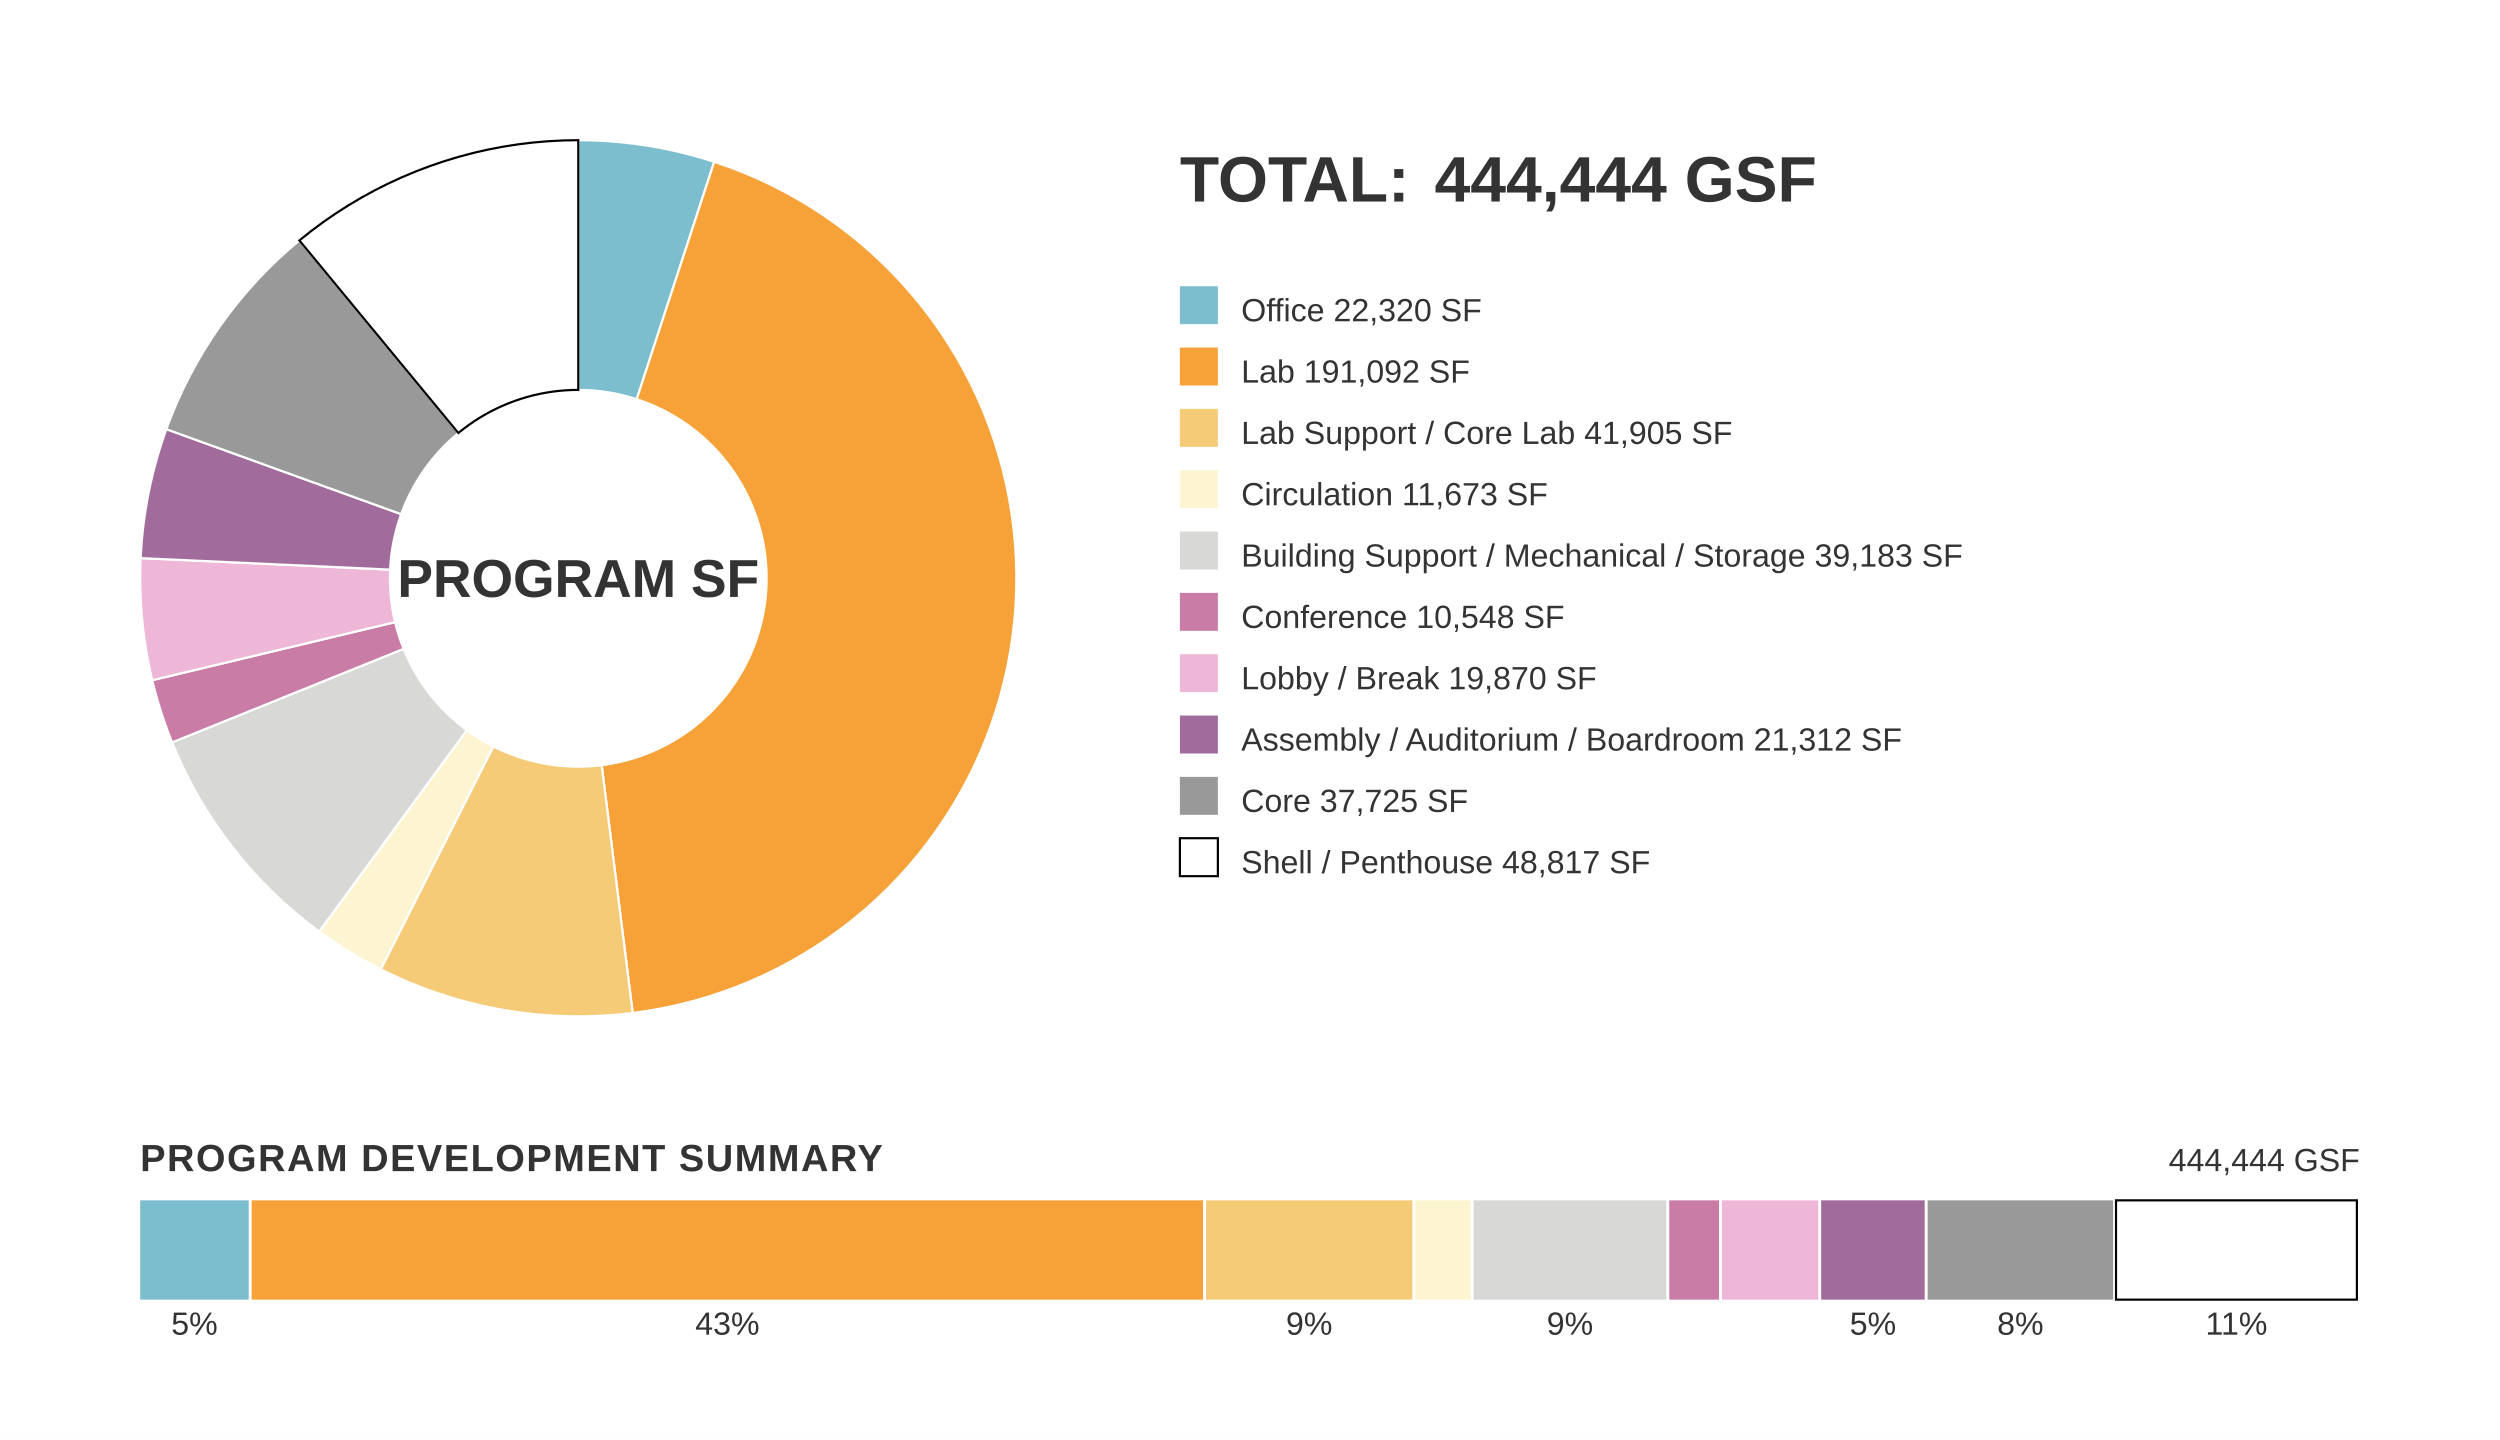
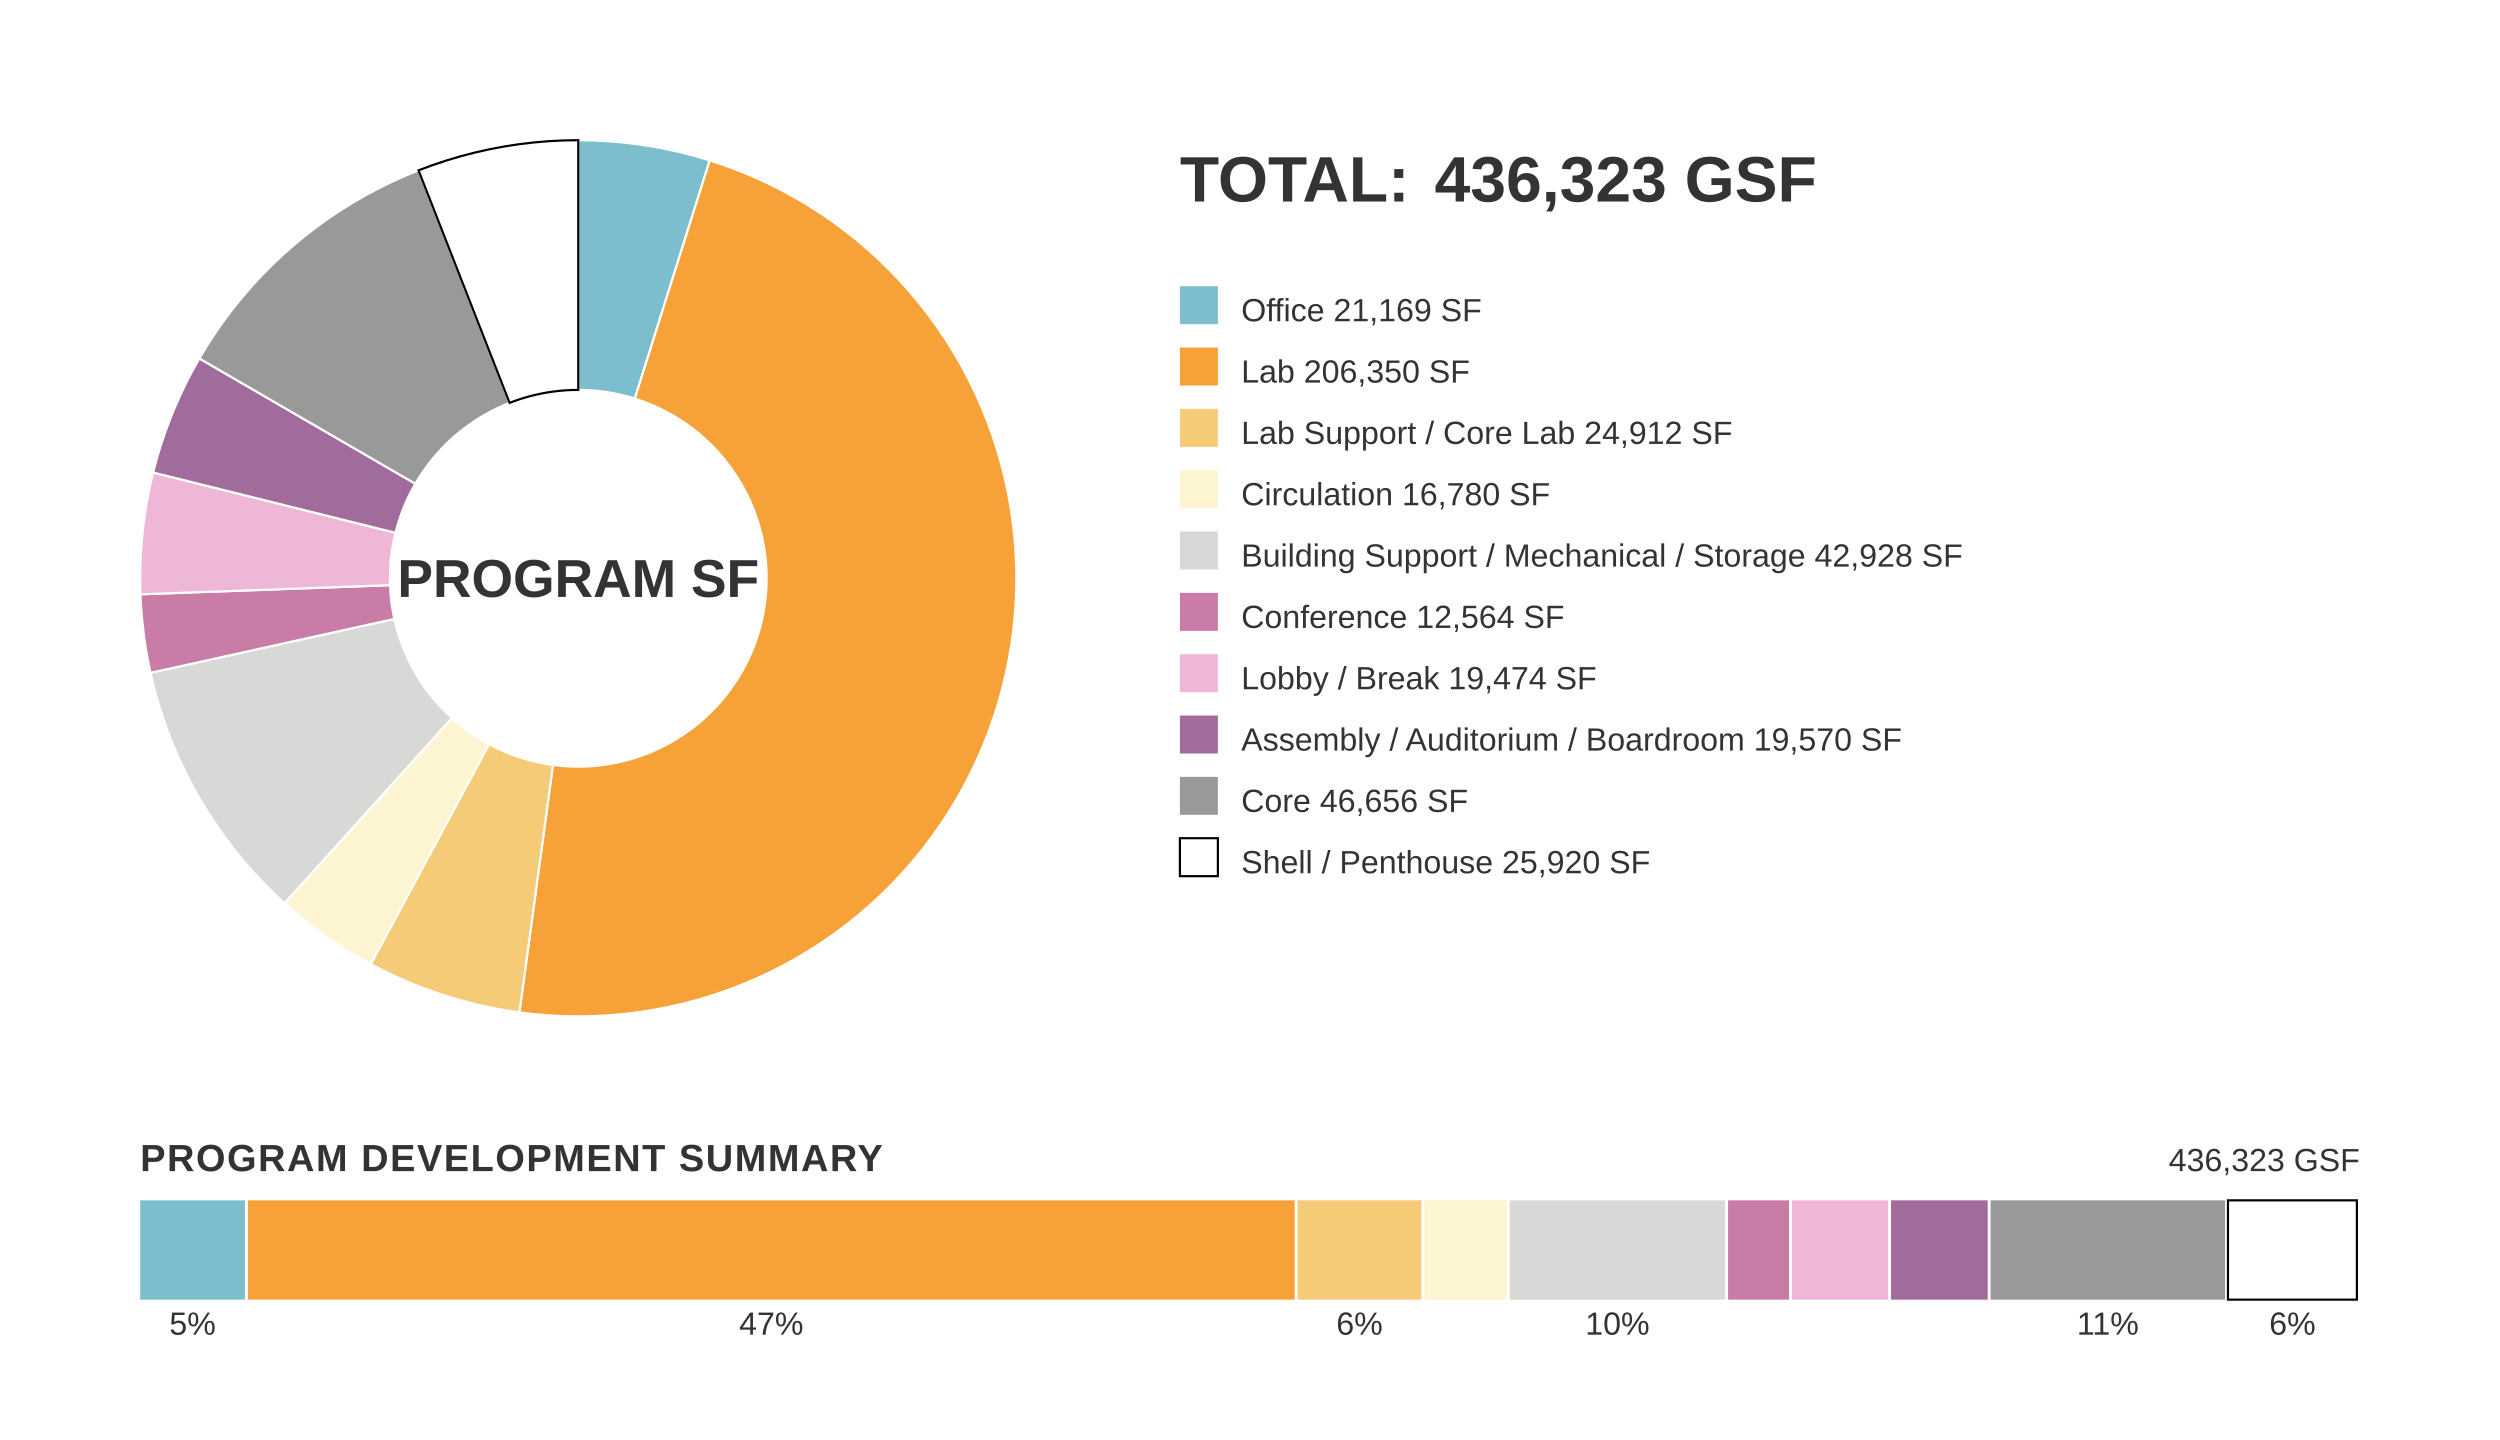
<svg xmlns="http://www.w3.org/2000/svg" width="856" height="493" viewBox="0 0 856 493">
  <rect width="100%" height="100%" fill="#FFFFFF" />
  <g id="PD_PIE">
-     <path id="PIE_OFFICE" fill="#7CBECD" stroke="#FFFFFF" stroke-width="0.75" fill-rule="evenodd" d="M198,48 L202.732,48.075 L207.46,48.299 L212.178,48.672 L216.883,49.193 L221.568,49.863 L226.23,50.68 L230.864,51.644 L235.465,52.754 L240.029,54.008 L244.551,55.406 L218.017,136.685 L216.072,136.084 L214.11,135.544 L212.131,135.067 L210.139,134.653 L208.134,134.301 L206.12,134.013 L204.097,133.789 L202.068,133.628 L200.035,133.532 L198,133.5 Z" />
-     <path id="PIE_LAB" fill="#F7A238" stroke="#FFFFFF" stroke-width="0.75" fill-rule="evenodd" d="M244.551,55.406 L249.46,57.103 L254.308,58.97 L259.089,61.003 L263.796,63.201 L268.425,65.56 L272.968,68.078 L277.422,70.752 L281.781,73.578 L286.039,76.554 L290.192,79.676 L294.234,82.939 L298.16,86.34 L301.967,89.876 L305.649,93.541 L309.201,97.331 L312.621,101.242 L315.902,105.269 L319.043,109.407 L322.038,113.652 L324.884,117.998 L327.578,122.439 L330.117,126.972 L332.498,131.589 L334.717,136.286 L336.772,141.057 L338.66,145.897 L340.38,150.799 L341.929,155.757 L343.305,160.767 L344.508,165.821 L345.534,170.913 L346.384,176.038 L347.055,181.19 L347.548,186.361 L347.861,191.547 L347.995,196.74 L347.948,201.934 L347.722,207.124 L347.316,212.304 L346.732,217.465 L345.968,222.604 L345.028,227.713 L343.911,232.786 L342.619,237.818 L341.153,242.802 L339.516,247.732 L337.709,252.603 L335.734,257.408 L333.594,262.142 L331.292,266.799 L328.83,271.373 L326.211,275.859 L323.438,280.252 L320.514,284.546 L317.444,288.737 L314.23,292.819 L310.877,296.786 L307.389,300.636 L303.769,304.362 L300.022,307.961 L296.154,311.428 L292.167,314.759 L288.067,317.949 L283.86,320.996 L279.549,323.896 L275.141,326.644 L270.64,329.238 L266.052,331.675 L261.382,333.951 L256.637,336.064 L251.821,338.012 L246.94,339.792 L242.001,341.401 L237.009,342.839 L231.97,344.103 L226.89,345.192 L221.776,346.104 L216.633,346.838 L206.012,262 L208.224,261.685 L210.423,261.292 L212.607,260.824 L214.774,260.281 L216.92,259.663 L219.044,258.97 L221.143,258.205 L223.214,257.368 L225.254,256.459 L227.262,255.48 L229.235,254.432 L231.171,253.317 L233.066,252.135 L234.92,250.888 L236.729,249.578 L238.492,248.206 L240.206,246.774 L241.87,245.283 L243.481,243.736 L245.037,242.133 L246.537,240.478 L247.979,238.772 L249.361,237.017 L250.681,235.215 L251.938,233.368 L253.131,231.479 L254.257,229.55 L255.316,227.583 L256.306,225.581 L257.226,223.545 L258.075,221.479 L258.852,219.385 L259.556,217.265 L260.186,215.122 L260.742,212.958 L261.222,210.777 L261.626,208.58 L261.955,206.37 L262.206,204.151 L262.381,201.924 L262.478,199.692 L262.498,197.458 L262.44,195.225 L262.306,192.995 L262.094,190.772 L261.805,188.556 L261.44,186.353 L260.998,184.163 L260.481,181.99 L259.889,179.836 L259.223,177.704 L258.484,175.596 L257.672,173.515 L256.788,171.463 L255.834,169.443 L254.81,167.458 L253.719,165.509 L252.56,163.599 L251.336,161.73 L250.048,159.905 L248.698,158.126 L247.287,156.394 L245.817,154.712 L244.289,153.082 L242.706,151.507 L241.069,149.986 L239.381,148.524 L237.642,147.121 L235.857,145.778 L234.026,144.499 L232.152,143.283 L230.236,142.134 L228.283,141.051 L226.292,140.036 L224.268,139.091 L222.213,138.217 L220.128,137.415 L218.017,136.685 Z" />
-     <path id="PIE_LAB_SUPPORT" fill="#F5CB78" stroke="#FFFFFF" stroke-width="0.75" fill-rule="evenodd" d="M216.633,346.838 L211.436,347.397 L206.223,347.774 L201,347.97 L195.773,347.983 L190.548,347.815 L185.333,347.464 L180.133,346.932 L174.955,346.219 L169.805,345.326 L164.689,344.255 L159.614,343.005 L154.585,341.58 L149.609,339.98 L144.691,338.208 L139.839,336.265 L135.057,334.155 L130.351,331.879 L168.911,255.568 L170.934,256.547 L172.991,257.454 L175.077,258.289 L177.192,259.051 L179.332,259.739 L181.494,260.352 L183.676,260.889 L185.876,261.35 L188.091,261.734 L190.317,262.041 L192.553,262.27 L194.796,262.42 L197.042,262.493 L199.29,262.487 L201.536,262.403 L203.778,262.241 L206.012,262 Z" />
-     <path id="PIE_CIRCULATION" fill="#FDF5D1" stroke="#FFFFFF" stroke-width="0.75" fill-rule="evenodd" d="M130.351,331.879 L125.97,329.574 L121.668,327.125 L117.448,324.536 L113.317,321.809 L109.277,318.948 L159.849,250.007 L161.586,251.238 L163.363,252.411 L165.177,253.524 L167.027,254.577 L168.911,255.568 Z" />
-     <path id="PIE_BUILDING_SUPPORT" fill="#D8D8D6" stroke="#FFFFFF" stroke-width="0.75" fill-rule="evenodd" d="M109.277,318.948 L105.144,315.804 L101.122,312.519 L97.216,309.097 L93.431,305.542 L89.771,301.858 L86.241,298.05 L82.845,294.121 L79.587,290.078 L76.471,285.924 L73.5,281.665 L70.679,277.305 L68.01,272.85 L65.497,268.306 L63.143,263.677 L60.95,258.97 L58.922,254.19 L138.196,222.162 L139.069,224.217 L140.011,226.241 L141.024,228.232 L142.104,230.186 L143.252,232.101 L144.465,233.976 L145.742,235.807 L147.082,237.593 L148.483,239.332 L149.944,241.021 L151.462,242.659 L153.035,244.243 L154.663,245.772 L156.343,247.243 L158.072,248.656 L159.849,250.007 Z" />
-     <path id="PIE_CONFERENCE" fill="#C97CA6" stroke="#FFFFFF" stroke-width="0.75" fill-rule="evenodd" d="M58.922,254.19 L57.308,250.018 L55.82,245.799 L54.458,241.538 L53.223,237.239 L52.118,232.904 L135.271,213.009 L135.746,214.873 L136.277,216.722 L136.862,218.554 L137.503,220.368 L138.196,222.162 Z" />
-     <path id="PIE_LOBBY" fill="#EFB7D7" stroke="#FFFFFF" stroke-width="0.75" fill-rule="evenodd" d="M52.118,232.904 L51.099,228.335 L50.224,223.736 L49.493,219.112 L48.907,214.467 L48.465,209.807 L48.17,205.135 L48.02,200.455 L48.017,195.774 L48.159,191.095 L133.568,195.031 L133.507,197.043 L133.509,199.056 L133.573,201.068 L133.7,203.077 L133.89,205.081 L134.142,207.078 L134.456,209.066 L134.833,211.044 L135.271,213.009 Z" />
-     <path id="PIE_ASSEMBLY" fill="#A16C9B" stroke="#FFFFFF" stroke-width="0.75" fill-rule="evenodd" d="M48.159,191.095 L48.474,186.083 L48.957,181.085 L49.606,176.106 L50.422,171.152 L51.404,166.227 L52.549,161.339 L53.858,156.491 L55.328,151.69 L56.958,146.94 L137.352,176.044 L136.651,178.087 L136.019,180.151 L135.456,182.236 L134.964,184.338 L134.542,186.455 L134.191,188.586 L133.911,190.727 L133.704,192.876 L133.568,195.031 Z" />
-     <path id="PIE_CORE" fill="#999999" stroke="#FFFFFF" stroke-width="0.75" fill-rule="evenodd" d="M56.958,146.94 L58.738,142.268 L60.673,137.658 L62.76,133.115 L64.997,128.644 L67.383,124.25 L69.913,119.938 L72.586,115.712 L75.398,111.578 L78.346,107.541 L81.427,103.603 L84.638,99.771 L87.974,96.047 L91.433,92.437 L95.011,88.944 L98.702,85.572 L102.504,82.326 L156.937,148.26 L155.302,149.656 L153.715,151.106 L152.176,152.608 L150.689,154.16 L149.254,155.761 L147.874,157.409 L146.549,159.102 L145.281,160.839 L144.072,162.616 L142.923,164.433 L141.835,166.287 L140.809,168.177 L139.847,170.099 L138.949,172.053 L138.117,174.035 L137.352,176.044 Z" />
-     <path id="PIE_SHELL" fill="#FFFFFF" stroke="#000000" stroke-width="0.75" fill-rule="evenodd" d="M102.504,82.326 L106.552,79.1 L110.708,76.016 L114.969,73.077 L119.328,70.287 L123.781,67.648 L128.322,65.166 L132.946,62.841 L137.648,60.677 L142.422,58.677 L147.261,56.842 L152.161,55.176 L157.116,53.679 L162.119,52.355 L167.165,51.203 L172.248,50.227 L177.362,49.427 L182.5,48.803 L187.656,48.357 L192.825,48.089 L198,48 L198,133.5 L195.775,133.538 L193.552,133.654 L191.335,133.845 L189.126,134.113 L186.927,134.458 L184.741,134.877 L182.571,135.372 L180.42,135.942 L178.289,136.585 L176.182,137.302 L174.101,138.091 L172.049,138.951 L170.027,139.882 L168.039,140.881 L166.086,141.949 L164.171,143.083 L162.297,144.283 L160.465,145.547 L158.677,146.873 L156.937,148.26 Z" />
-     <path id="BAR_OFFICE" fill="#7CBECD" stroke="none" stroke-width="0" fill-rule="evenodd" d="M48,411 L85.168,411 L85.168,445 L48,445 Z" />
-     <path id="BAR_LAB" fill="#F7A238" stroke="none" stroke-width="0" fill-rule="evenodd" d="M86.168,411 L411.935,411 L411.935,445 L86.168,445 Z" />
-     <path id="BAR_LAB_SUPPORT" fill="#F5CB78" stroke="none" stroke-width="0" fill-rule="evenodd" d="M412.935,411 L483.593,411 L483.593,445 L412.935,445 Z" />
-     <path id="BAR_CIRCULATION" fill="#FDF5D1" stroke="none" stroke-width="0" fill-rule="evenodd" d="M484.593,411 L503.554,411 L503.554,445 L484.593,445 Z" />
-     <path id="BAR_BUILDING_SUPPORT" fill="#D8D8D6" stroke="none" stroke-width="0" fill-rule="evenodd" d="M504.554,411 L570.557,411 L570.557,445 L504.554,445 Z" />
-     <path id="BAR_CONFERENCE" fill="#C97CA6" stroke="none" stroke-width="0" fill-rule="evenodd" d="M571.557,411 L588.593,411 L588.593,445 L571.557,445 Z" />
-     <path id="BAR_LOBBY" fill="#EFB7D7" stroke="none" stroke-width="0" fill-rule="evenodd" d="M589.593,411 L622.57,411 L622.57,445 L589.593,445 Z" />
-     <path id="BAR_ASSEMBLY" fill="#A16C9B" stroke="none" stroke-width="0" fill-rule="evenodd" d="M623.57,411 L659.014,411 L659.014,445 L623.57,445 Z" />
-     <path id="BAR_CORE" fill="#999999" stroke="none" stroke-width="0" fill-rule="evenodd" d="M660.014,411 L723.523,411 L723.523,445 L660.014,445 Z" />
-     <path id="BAR_SHELL" fill="#FFFFFF" stroke="#000000" stroke-width="0.75" fill-rule="evenodd" d="M724.523,411 L807,411 L807,445 L724.523,445 Z" />
+     <path id="PIE_OFFICE" fill="#7CBECD" stroke="#FFFFFF" stroke-width="0.75" fill-rule="evenodd" d="M198,48 L203.08,48.086 L208.154,48.344 L213.216,48.774 L218.26,49.375 L223.282,50.146 L228.274,51.087 L233.232,52.196 L238.15,53.473 L243.021,54.916 L217.359,136.474 L215.264,135.853 L213.15,135.304 L211.018,134.827 L208.871,134.423 L206.712,134.091 L204.543,133.833 L202.366,133.648 L200.184,133.537 L198,133.5 Z" />
+     <path id="PIE_LAB" fill="#F7A238" stroke="#FFFFFF" stroke-width="0.75" fill-rule="evenodd" d="M243.021,54.916 L247.937,56.556 L252.793,58.366 L257.584,60.342 L262.304,62.483 L266.947,64.785 L271.508,67.246 L275.981,69.864 L280.361,72.634 L284.643,75.554 L288.821,78.62 L292.891,81.829 L296.848,85.176 L300.686,88.659 L304.402,92.271 L307.991,96.01 L311.449,99.871 L314.771,103.848 L317.954,107.938 L320.993,112.136 L323.886,116.436 L326.629,120.834 L329.218,125.323 L331.65,129.9 L333.923,134.557 L336.033,139.291 L337.979,144.094 L339.758,148.962 L341.367,153.888 L342.806,158.867 L344.071,163.893 L345.162,168.96 L346.077,174.061 L346.816,179.19 L347.377,184.342 L347.76,189.511 L347.963,194.69 L347.988,199.872 L347.834,205.052 L347.501,210.224 L346.99,215.382 L346.3,220.518 L345.434,225.628 L344.391,230.704 L343.174,235.742 L341.784,240.735 L340.222,245.676 L338.49,250.561 L336.59,255.383 L334.525,260.136 L332.297,264.815 L329.909,269.415 L327.363,273.929 L324.663,278.353 L321.811,282.68 L318.812,286.907 L315.669,291.027 L312.385,295.037 L308.964,298.93 L305.411,302.704 L301.73,306.352 L297.925,309.87 L294.001,313.256 L289.962,316.503 L285.813,319.609 L281.56,322.57 L277.207,325.383 L272.759,328.043 L268.222,330.548 L263.601,332.894 L258.902,335.08 L254.13,337.102 L249.291,338.958 L244.391,340.646 L239.436,342.163 L234.431,343.509 L229.382,344.68 L224.296,345.677 L219.179,346.497 L214.037,347.14 L208.875,347.605 L203.7,347.892 L198.519,347.999 L193.337,347.927 L188.16,347.677 L182.995,347.248 L177.848,346.64 L189.335,261.915 L191.548,262.176 L193.769,262.361 L195.995,262.469 L198.223,262.5 L200.451,262.453 L202.676,262.33 L204.896,262.13 L207.107,261.854 L209.307,261.501 L211.494,261.073 L213.665,260.569 L215.817,259.99 L217.948,259.338 L220.055,258.612 L222.136,257.814 L224.188,256.944 L226.208,256.005 L228.195,254.995 L230.146,253.918 L232.059,252.774 L233.931,251.565 L235.76,250.292 L237.544,248.956 L239.28,247.56 L240.968,246.104 L242.604,244.591 L244.187,243.023 L245.715,241.4 L247.185,239.726 L248.597,238.002 L249.949,236.23 L251.239,234.413 L252.465,232.552 L253.626,230.65 L254.721,228.708 L255.748,226.731 L256.706,224.719 L257.594,222.675 L258.411,220.601 L259.155,218.501 L259.827,216.376 L260.425,214.229 L260.948,212.063 L261.397,209.88 L261.769,207.683 L262.065,205.474 L262.285,203.256 L262.429,201.033 L262.495,198.805 L262.484,196.577 L262.397,194.35 L262.232,192.127 L261.991,189.912 L261.673,187.706 L261.28,185.513 L260.811,183.334 L260.266,181.173 L259.648,179.032 L258.956,176.914 L258.191,174.82 L257.354,172.755 L256.447,170.72 L255.47,168.717 L254.424,166.749 L253.31,164.818 L252.131,162.928 L250.887,161.078 L249.58,159.274 L248.212,157.515 L246.783,155.804 L245.296,154.144 L243.753,152.537 L242.155,150.983 L240.504,149.486 L238.803,148.047 L237.053,146.667 L235.257,145.348 L233.415,144.093 L231.532,142.901 L229.609,141.776 L227.647,140.718 L225.651,139.728 L223.621,138.807 L221.561,137.957 L219.473,137.179 L217.359,136.474 Z" />
+     <path id="PIE_LAB_SUPPORT" fill="#F5CB78" stroke="#FFFFFF" stroke-width="0.75" fill-rule="evenodd" d="M177.848,346.64 L173.012,345.904 L168.203,345.011 L163.425,343.961 L158.684,342.756 L153.985,341.397 L149.332,339.885 L144.732,338.223 L140.188,336.412 L135.705,334.453 L131.289,332.349 L126.944,330.102 L167.446,254.804 L169.314,255.77 L171.213,256.675 L173.141,257.517 L175.095,258.296 L177.073,259.011 L179.073,259.661 L181.094,260.245 L183.133,260.763 L185.187,261.215 L187.255,261.599 L189.335,261.915 Z" />
+     <path id="PIE_CIRCULATION" fill="#FDF5D1" stroke="#FFFFFF" stroke-width="0.75" fill-rule="evenodd" d="M126.944,330.102 L122.427,327.571 L118,324.886 L113.669,322.049 L109.438,319.065 L105.313,315.937 L101.298,312.668 L97.398,309.262 L154.741,245.843 L156.418,247.307 L158.144,248.713 L159.918,250.058 L161.738,251.341 L163.6,252.561 L165.504,253.716 L167.446,254.804 Z" />
+     <path id="PIE_BUILDING_SUPPORT" fill="#D8D8D6" stroke="#FFFFFF" stroke-width="0.75" fill-rule="evenodd" d="M97.398,309.262 L93.637,305.742 L89.999,302.095 L86.488,298.325 L83.109,294.437 L79.866,290.435 L76.762,286.325 L73.8,282.11 L70.986,277.796 L68.321,273.387 L65.809,268.89 L63.452,264.31 L61.255,259.651 L59.219,254.919 L57.346,250.12 L55.64,245.26 L54.101,240.344 L52.732,235.378 L51.534,230.368 L135.02,211.918 L135.535,214.073 L136.123,216.208 L136.785,218.322 L137.519,220.412 L138.324,222.475 L139.2,224.51 L140.145,226.513 L141.158,228.483 L142.238,230.417 L143.384,232.312 L144.594,234.167 L145.868,235.98 L147.202,237.747 L148.597,239.468 L150.05,241.14 L151.56,242.761 L153.124,244.329 L154.741,245.843 Z" />
+     <path id="PIE_CONFERENCE" fill="#C97CA6" stroke="#FFFFFF" stroke-width="0.75" fill-rule="evenodd" d="M51.534,230.368 L50.625,225.938 L49.849,221.482 L49.209,217.004 L48.703,212.509 L48.334,208.002 L48.1,203.485 L133.543,200.358 L133.644,202.301 L133.802,204.239 L134.02,206.172 L134.295,208.097 L134.629,210.013 L135.02,211.918 Z" />
+     <path id="PIE_LOBBY" fill="#EFB7D7" stroke="#FFFFFF" stroke-width="0.75" fill-rule="evenodd" d="M48.1,203.485 L48.002,198.812 L48.05,194.139 L48.243,189.469 L48.581,184.808 L49.065,180.159 L49.693,175.528 L50.465,170.918 L51.38,166.335 L52.438,161.783 L135.408,182.427 L134.954,184.384 L134.56,186.355 L134.228,188.337 L133.958,190.328 L133.75,192.327 L133.604,194.332 L133.521,196.34 L133.501,198.349 L133.543,200.358 Z" />
+     <path id="PIE_ASSEMBLY" fill="#A16C9B" stroke="#FFFFFF" stroke-width="0.75" fill-rule="evenodd" d="M52.438,161.783 L53.643,157.243 L54.99,152.744 L56.477,148.289 L58.103,143.882 L59.866,139.529 L61.764,135.232 L63.796,130.998 L65.959,126.829 L68.252,122.73 L142.209,165.634 L141.223,167.397 L140.292,169.189 L139.419,171.01 L138.602,172.857 L137.844,174.729 L137.145,176.624 L136.506,178.54 L135.927,180.475 L135.408,182.427 Z" />
+     <path id="PIE_CORE" fill="#999999" stroke="#FFFFFF" stroke-width="0.75" fill-rule="evenodd" d="M68.252,122.73 L70.854,118.415 L73.599,114.189 L76.484,110.058 L79.506,106.026 L82.662,102.098 L85.948,98.279 L89.361,94.571 L92.896,90.981 L96.55,87.511 L100.318,84.166 L104.196,80.949 L108.181,77.865 L112.266,74.916 L116.449,72.106 L120.723,69.438 L125.085,66.915 L129.529,64.54 L134.05,62.315 L138.643,60.244 L143.304,58.328 L174.481,137.941 L172.477,138.765 L170.501,139.656 L168.557,140.612 L166.646,141.633 L164.771,142.718 L162.933,143.865 L161.135,145.074 L159.378,146.342 L157.664,147.668 L155.997,149.051 L154.376,150.49 L152.805,151.982 L151.285,153.526 L149.818,155.12 L148.405,156.762 L147.048,158.451 L145.748,160.185 L144.507,161.961 L143.327,163.778 L142.209,165.634 Z" />
+     <path id="PIE_SHELL" fill="#FFFFFF" stroke="#000000" stroke-width="0.75" fill-rule="evenodd" d="M143.304,58.328 L148.073,56.553 L152.901,54.94 L157.78,53.493 L162.706,52.211 L167.672,51.098 L172.673,50.154 L177.703,49.38 L182.757,48.777 L187.828,48.345 L192.911,48.086 L198,48 L198,133.5 L195.812,133.537 L193.626,133.648 L191.446,133.834 L189.272,134.093 L187.109,134.426 L184.959,134.832 L182.823,135.311 L180.705,135.862 L178.607,136.484 L176.532,137.178 L174.481,137.941 Z" />
+     <path id="BAR_OFFICE" fill="#7CBECD" stroke="none" stroke-width="0" fill-rule="evenodd" d="M48,411 L83.873,411 L83.873,445 L48,445 Z" />
+     <path id="BAR_LAB" fill="#F7A238" stroke="none" stroke-width="0" fill-rule="evenodd" d="M84.873,411 L443.299,411 L443.299,445 L84.873,445 Z" />
+     <path id="BAR_LAB_SUPPORT" fill="#F5CB78" stroke="none" stroke-width="0" fill-rule="evenodd" d="M444.299,411 L486.692,411 L486.692,445 L444.299,445 Z" />
+     <path id="BAR_CIRCULATION" fill="#FDF5D1" stroke="none" stroke-width="0" fill-rule="evenodd" d="M487.692,411 L515.919,411 L515.919,445 L487.692,445 Z" />
+     <path id="BAR_BUILDING_SUPPORT" fill="#D8D8D6" stroke="none" stroke-width="0" fill-rule="evenodd" d="M516.919,411 L590.692,411 L590.692,445 L516.919,445 Z" />
+     <path id="BAR_CONFERENCE" fill="#C97CA6" stroke="none" stroke-width="0" fill-rule="evenodd" d="M591.692,411 L612.576,411 L612.576,445 L591.692,445 Z" />
+     <path id="BAR_LOBBY" fill="#EFB7D7" stroke="none" stroke-width="0" fill-rule="evenodd" d="M613.576,411 L646.496,411 L646.496,445 L613.576,445 Z" />
+     <path id="BAR_ASSEMBLY" fill="#A16C9B" stroke="none" stroke-width="0" fill-rule="evenodd" d="M647.496,411 L680.585,411 L680.585,445 L647.496,445 Z" />
+     <path id="BAR_CORE" fill="#999999" stroke="none" stroke-width="0" fill-rule="evenodd" d="M681.585,411 L761.853,411 L761.853,445 L681.585,445 Z" />
+     <path id="BAR_SHELL" fill="#FFFFFF" stroke="#000000" stroke-width="0.75" fill-rule="evenodd" d="M762.853,411 L807,411 L807,445 L762.853,445 Z" />
  </g>
  <g id="PD_PIE_LEGEND">
    <text id="PIE_TOTAL_LBL" x="404" y="69" font-family="Arial, Arial, sans-serif" font-weight="bold" font-size="22" text-anchor="start" fill="#333333">
      <tspan x="404" dy="0">TOTAL:</tspan>
    </text>
    <text id="PIE_TOTAL" x="491.2" y="69" font-family="Arial, Arial, sans-serif" font-weight="bold" font-size="22" text-anchor="start" fill="#333333">
-       <tspan x="491.2" dy="0">444,444 GSF</tspan>
+       <tspan x="491.2" dy="0">436,323 GSF</tspan>
    </text>
    <path id="PIE_LEG_OFFICE" fill="#7CBECD" stroke="none" stroke-width="0" fill-rule="evenodd" d="M404,98 L417,98 L417,111 L404,111 Z" />
    <text id="PIE_LEG_OFFICE_TXT" x="425" y="110" font-family="Arial, Arial, sans-serif" font-weight="normal" font-size="11" text-anchor="start" fill="#333333">
-       <tspan x="425" dy="0">Office  22,320 SF</tspan>
+       <tspan x="425" dy="0">Office  21,169 SF</tspan>
    </text>
    <path id="PIE_LEG_LAB" fill="#F7A238" stroke="none" stroke-width="0" fill-rule="evenodd" d="M404,119 L417,119 L417,132 L404,132 Z" />
    <text id="PIE_LEG_LAB_TXT" x="425" y="131" font-family="Arial, Arial, sans-serif" font-weight="normal" font-size="11" text-anchor="start" fill="#333333">
-       <tspan x="425" dy="0">Lab  191,092 SF</tspan>
+       <tspan x="425" dy="0">Lab  206,350 SF</tspan>
    </text>
    <path id="PIE_LEG_LAB_SUPPORT" fill="#F5CB78" stroke="none" stroke-width="0" fill-rule="evenodd" d="M404,140 L417,140 L417,153 L404,153 Z" />
    <text id="PIE_LEG_LAB_SUPPORT_TXT" x="425" y="152" font-family="Arial, Arial, sans-serif" font-weight="normal" font-size="11" text-anchor="start" fill="#333333">
-       <tspan x="425" dy="0">Lab Support / Core Lab  41,905 SF</tspan>
+       <tspan x="425" dy="0">Lab Support / Core Lab  24,912 SF</tspan>
    </text>
    <path id="PIE_LEG_CIRCULATION" fill="#FDF5D1" stroke="none" stroke-width="0" fill-rule="evenodd" d="M404,161 L417,161 L417,174 L404,174 Z" />
    <text id="PIE_LEG_CIRCULATION_TXT" x="425" y="173" font-family="Arial, Arial, sans-serif" font-weight="normal" font-size="11" text-anchor="start" fill="#333333">
-       <tspan x="425" dy="0">Circulation  11,673 SF</tspan>
+       <tspan x="425" dy="0">Circulation  16,780 SF</tspan>
    </text>
    <path id="PIE_LEG_BUILDING_SUPPORT" fill="#D8D8D6" stroke="none" stroke-width="0" fill-rule="evenodd" d="M404,182 L417,182 L417,195 L404,195 Z" />
    <text id="PIE_LEG_BUILDING_SUPPORT_TXT" x="425" y="194" font-family="Arial, Arial, sans-serif" font-weight="normal" font-size="11" text-anchor="start" fill="#333333">
-       <tspan x="425" dy="0">Building Support / Mechanical / Storage  39,183 SF</tspan>
+       <tspan x="425" dy="0">Building Support / Mechanical / Storage  42,928 SF</tspan>
    </text>
    <path id="PIE_LEG_CONFERENCE" fill="#C97CA6" stroke="none" stroke-width="0" fill-rule="evenodd" d="M404,203 L417,203 L417,216 L404,216 Z" />
    <text id="PIE_LEG_CONFERENCE_TXT" x="425" y="215" font-family="Arial, Arial, sans-serif" font-weight="normal" font-size="11" text-anchor="start" fill="#333333">
-       <tspan x="425" dy="0">Conference  10,548 SF</tspan>
+       <tspan x="425" dy="0">Conference  12,564 SF</tspan>
    </text>
    <path id="PIE_LEG_LOBBY" fill="#EFB7D7" stroke="none" stroke-width="0" fill-rule="evenodd" d="M404,224 L417,224 L417,237 L404,237 Z" />
    <text id="PIE_LEG_LOBBY_TXT" x="425" y="236" font-family="Arial, Arial, sans-serif" font-weight="normal" font-size="11" text-anchor="start" fill="#333333">
-       <tspan x="425" dy="0">Lobby / Break  19,870 SF</tspan>
+       <tspan x="425" dy="0">Lobby / Break  19,474 SF</tspan>
    </text>
    <path id="PIE_LEG_ASSEMBLY" fill="#A16C9B" stroke="none" stroke-width="0" fill-rule="evenodd" d="M404,245 L417,245 L417,258 L404,258 Z" />
    <text id="PIE_LEG_ASSEMBLY_TXT" x="425" y="257" font-family="Arial, Arial, sans-serif" font-weight="normal" font-size="11" text-anchor="start" fill="#333333">
-       <tspan x="425" dy="0">Assembly / Auditorium / Boardroom  21,312 SF</tspan>
+       <tspan x="425" dy="0">Assembly / Auditorium / Boardroom  19,570 SF</tspan>
    </text>
    <path id="PIE_LEG_CORE" fill="#999999" stroke="none" stroke-width="0" fill-rule="evenodd" d="M404,266 L417,266 L417,279 L404,279 Z" />
    <text id="PIE_LEG_CORE_TXT" x="425" y="278" font-family="Arial, Arial, sans-serif" font-weight="normal" font-size="11" text-anchor="start" fill="#333333">
-       <tspan x="425" dy="0">Core  37,725 SF</tspan>
+       <tspan x="425" dy="0">Core  46,656 SF</tspan>
    </text>
    <path id="PIE_LEG_SHELL" fill="#FFFFFF" stroke="#000000" stroke-width="0.75" fill-rule="evenodd" d="M404,287 L417,287 L417,300 L404,300 Z" />
    <text id="PIE_LEG_SHELL_TXT" x="425" y="299" font-family="Arial, Arial, sans-serif" font-weight="normal" font-size="11" text-anchor="start" fill="#333333">
-       <tspan x="425" dy="0">Shell / Penthouse  48,817 SF</tspan>
+       <tspan x="425" dy="0">Shell / Penthouse  25,920 SF</tspan>
    </text>
  </g>
  <g id="PD_PIE_TEXT">
    <text id="PIE_CENTER" x="198" y="204.396" font-family="Arial, Arial, sans-serif" font-weight="bold" font-size="18.275" text-anchor="middle" fill="#333333">
      <tspan x="198" dy="0">PROGRAM SF</tspan>
    </text>
    <text id="BAR_TITLE" x="48" y="401" font-family="Arial, Arial, sans-serif" font-weight="bold" font-size="13" text-anchor="start" fill="#333333" letter-spacing="0.52">
      <tspan x="48" dy="0">PROGRAM DEVELOPMENT SUMMARY</tspan>
    </text>
-     <text id="BAR_OFFICE_TXT" x="66.584" y="457" font-family="Arial, Arial, sans-serif" font-weight="normal" font-size="11" text-anchor="middle" fill="#333333">
-       <tspan x="66.584" dy="0">5%</tspan>
+     <text id="BAR_OFFICE_TXT" x="65.936" y="457" font-family="Arial, Arial, sans-serif" font-weight="normal" font-size="11" text-anchor="middle" fill="#333333">
+       <tspan x="65.936" dy="0">5%</tspan>
    </text>
-     <text id="BAR_LAB_TXT" x="249.052" y="457" font-family="Arial, Arial, sans-serif" font-weight="normal" font-size="11" text-anchor="middle" fill="#333333">
-       <tspan x="249.052" dy="0">43%</tspan>
+     <text id="BAR_LAB_TXT" x="264.086" y="457" font-family="Arial, Arial, sans-serif" font-weight="normal" font-size="11" text-anchor="middle" fill="#333333">
+       <tspan x="264.086" dy="0">47%</tspan>
    </text>
-     <text id="BAR_LAB_SUPPORT_TXT" x="448.264" y="457" font-family="Arial, Arial, sans-serif" font-weight="normal" font-size="11" text-anchor="middle" fill="#333333">
-       <tspan x="448.264" dy="0">9%</tspan>
+     <text id="BAR_LAB_SUPPORT_TXT" x="465.496" y="457" font-family="Arial, Arial, sans-serif" font-weight="normal" font-size="11" text-anchor="middle" fill="#333333">
+       <tspan x="465.496" dy="0">6%</tspan>
    </text>
-     <text id="BAR_BUILDING_SUPPORT_TXT" x="537.555" y="457" font-family="Arial, Arial, sans-serif" font-weight="normal" font-size="11" text-anchor="middle" fill="#333333">
-       <tspan x="537.555" dy="0">9%</tspan>
+     <text id="BAR_BUILDING_SUPPORT_TXT" x="553.806" y="457" font-family="Arial, Arial, sans-serif" font-weight="normal" font-size="11" text-anchor="middle" fill="#333333">
+       <tspan x="553.806" dy="0">10%</tspan>
    </text>
-     <text id="BAR_ASSEMBLY_TXT" x="641.292" y="457" font-family="Arial, Arial, sans-serif" font-weight="normal" font-size="11" text-anchor="middle" fill="#333333">
-       <tspan x="641.292" dy="0">5%</tspan>
+     <text id="BAR_CORE_TXT" x="721.719" y="457" font-family="Arial, Arial, sans-serif" font-weight="normal" font-size="11" text-anchor="middle" fill="#333333">
+       <tspan x="721.719" dy="0">11%</tspan>
    </text>
-     <text id="BAR_CORE_TXT" x="691.768" y="457" font-family="Arial, Arial, sans-serif" font-weight="normal" font-size="11" text-anchor="middle" fill="#333333">
-       <tspan x="691.768" dy="0">8%</tspan>
-     </text>
-     <text id="BAR_SHELL_TXT" x="765.762" y="457" font-family="Arial, Arial, sans-serif" font-weight="normal" font-size="11" text-anchor="middle" fill="#333333">
-       <tspan x="765.762" dy="0">11%</tspan>
+     <text id="BAR_SHELL_TXT" x="784.926" y="457" font-family="Arial, Arial, sans-serif" font-weight="normal" font-size="11" text-anchor="middle" fill="#333333">
+       <tspan x="784.926" dy="0">6%</tspan>
    </text>
    <text id="BAR_TOTAL" x="808" y="401" font-family="Arial, Arial, sans-serif" font-weight="normal" font-size="11" text-anchor="end" fill="#333333">
-       <tspan x="808" dy="0">444,444 GSF</tspan>
+       <tspan x="808" dy="0">436,323 GSF</tspan>
    </text>
  </g>
</svg>
